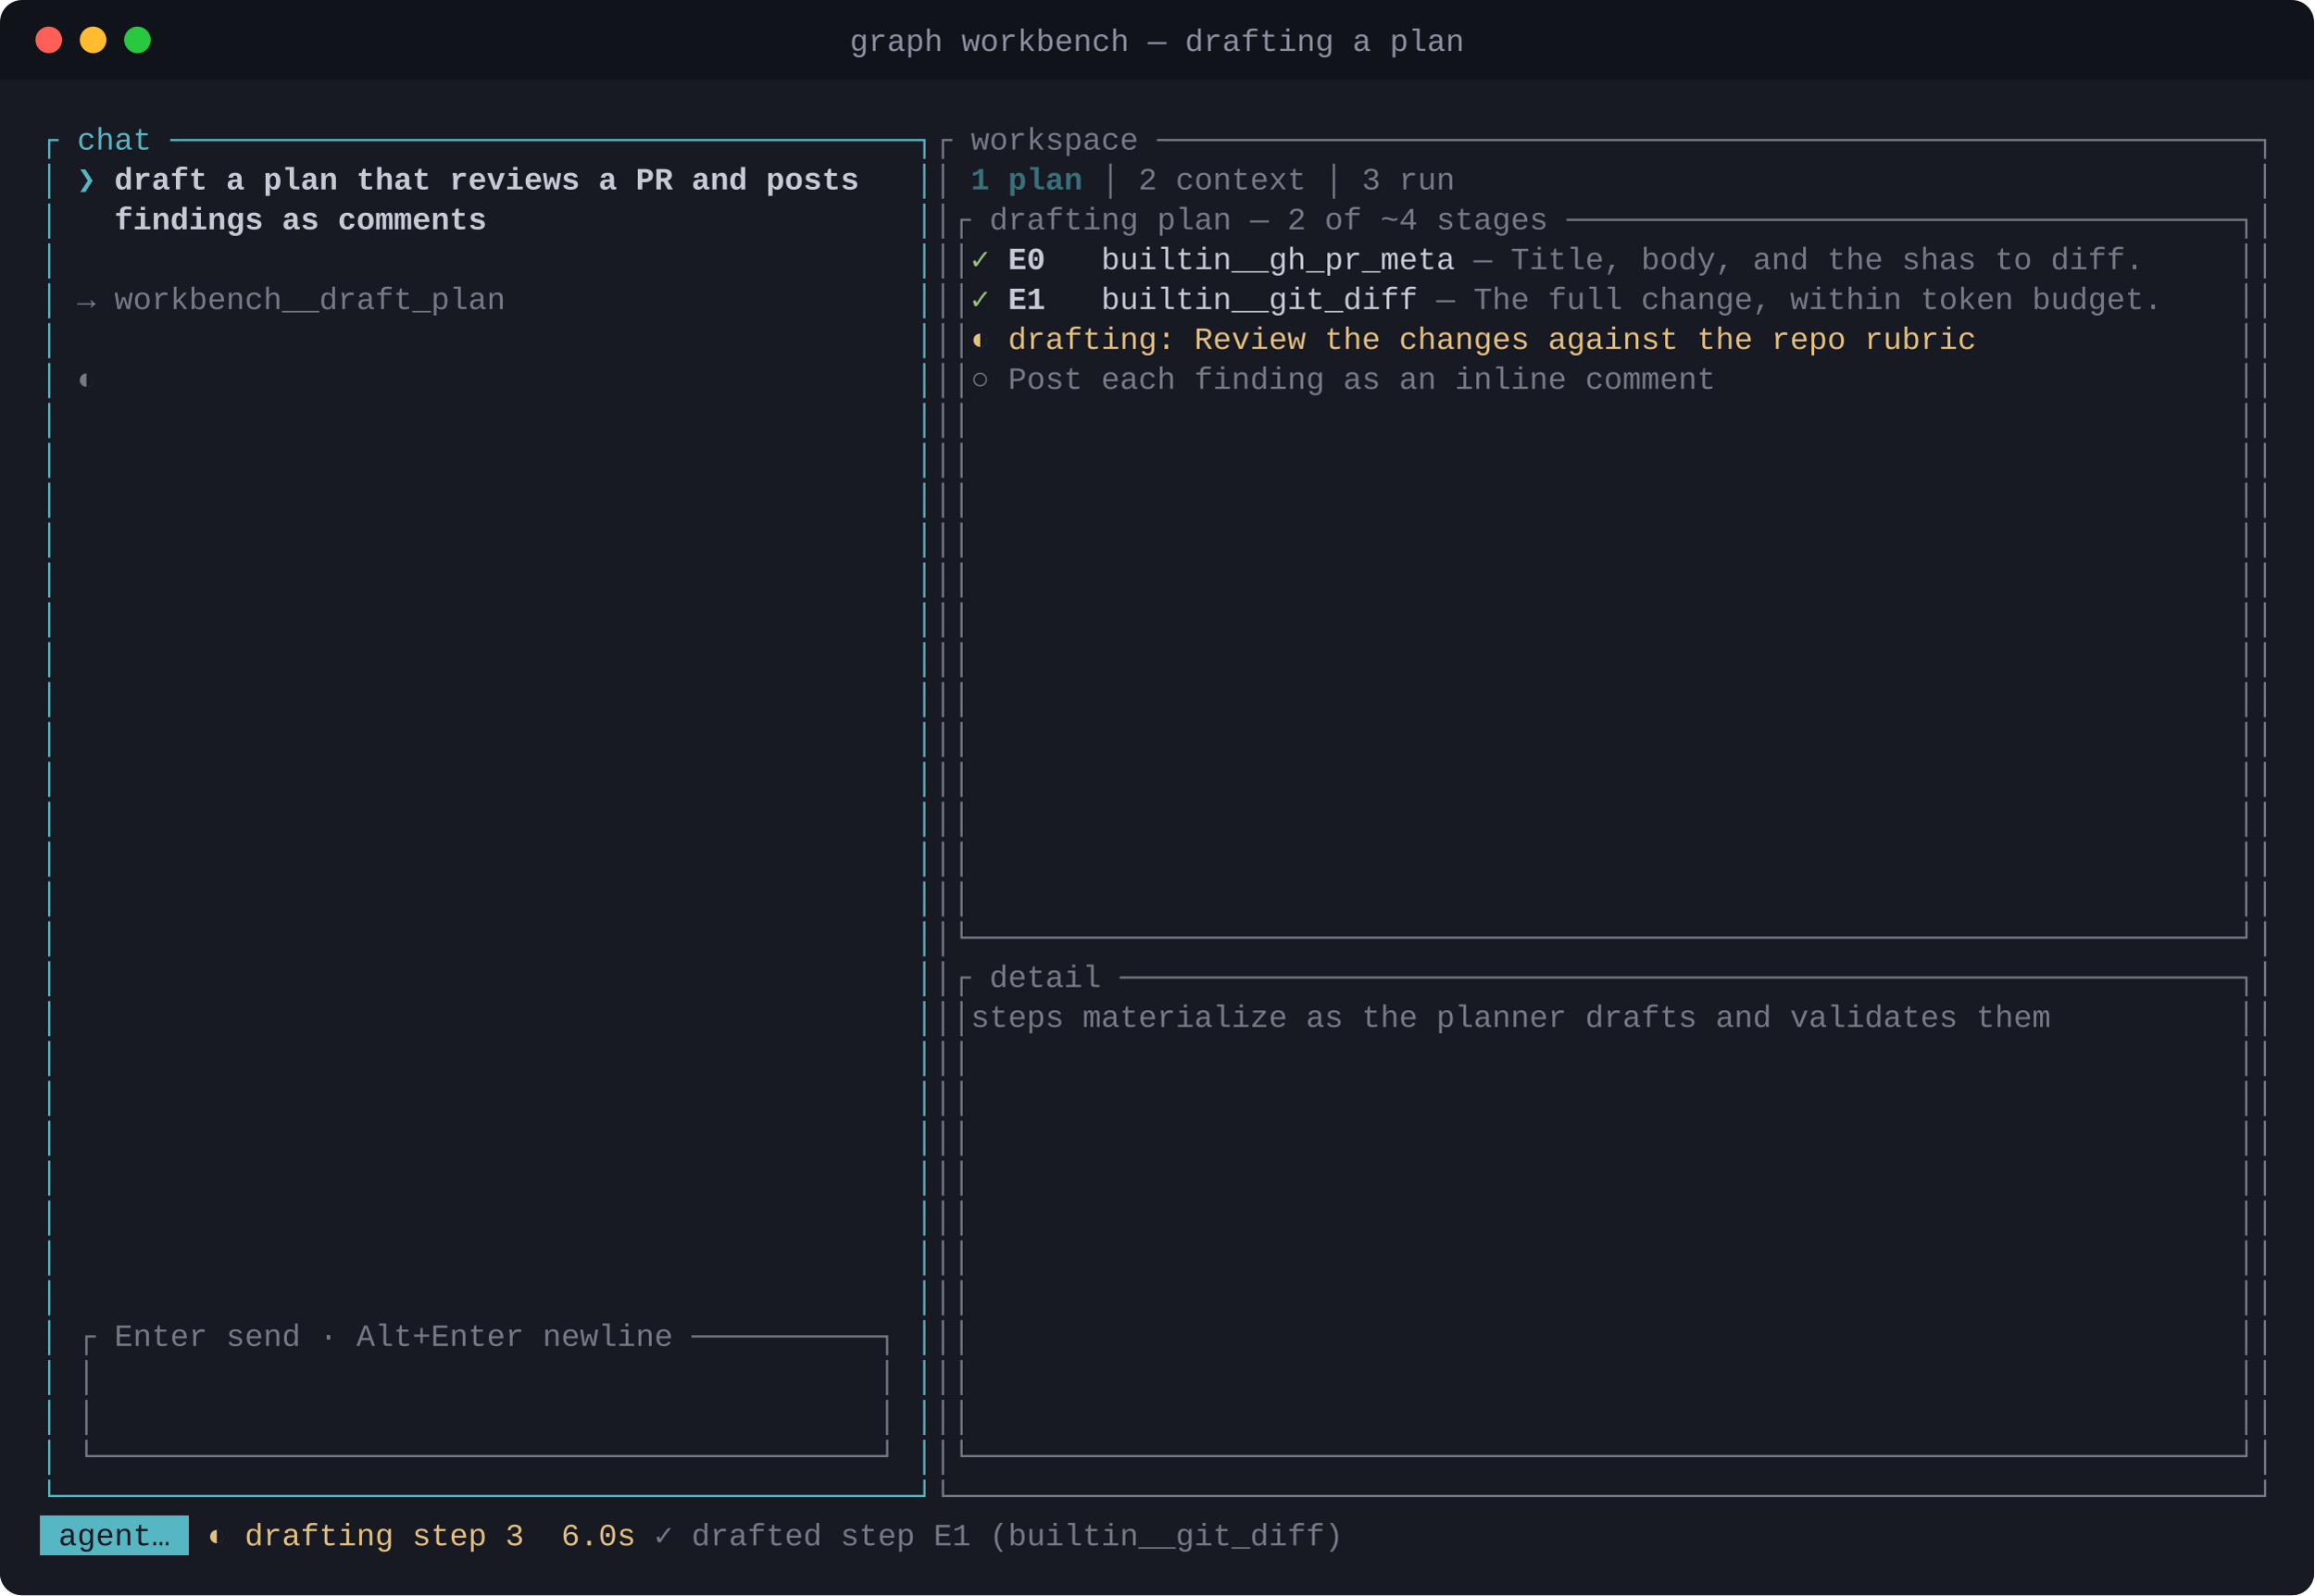
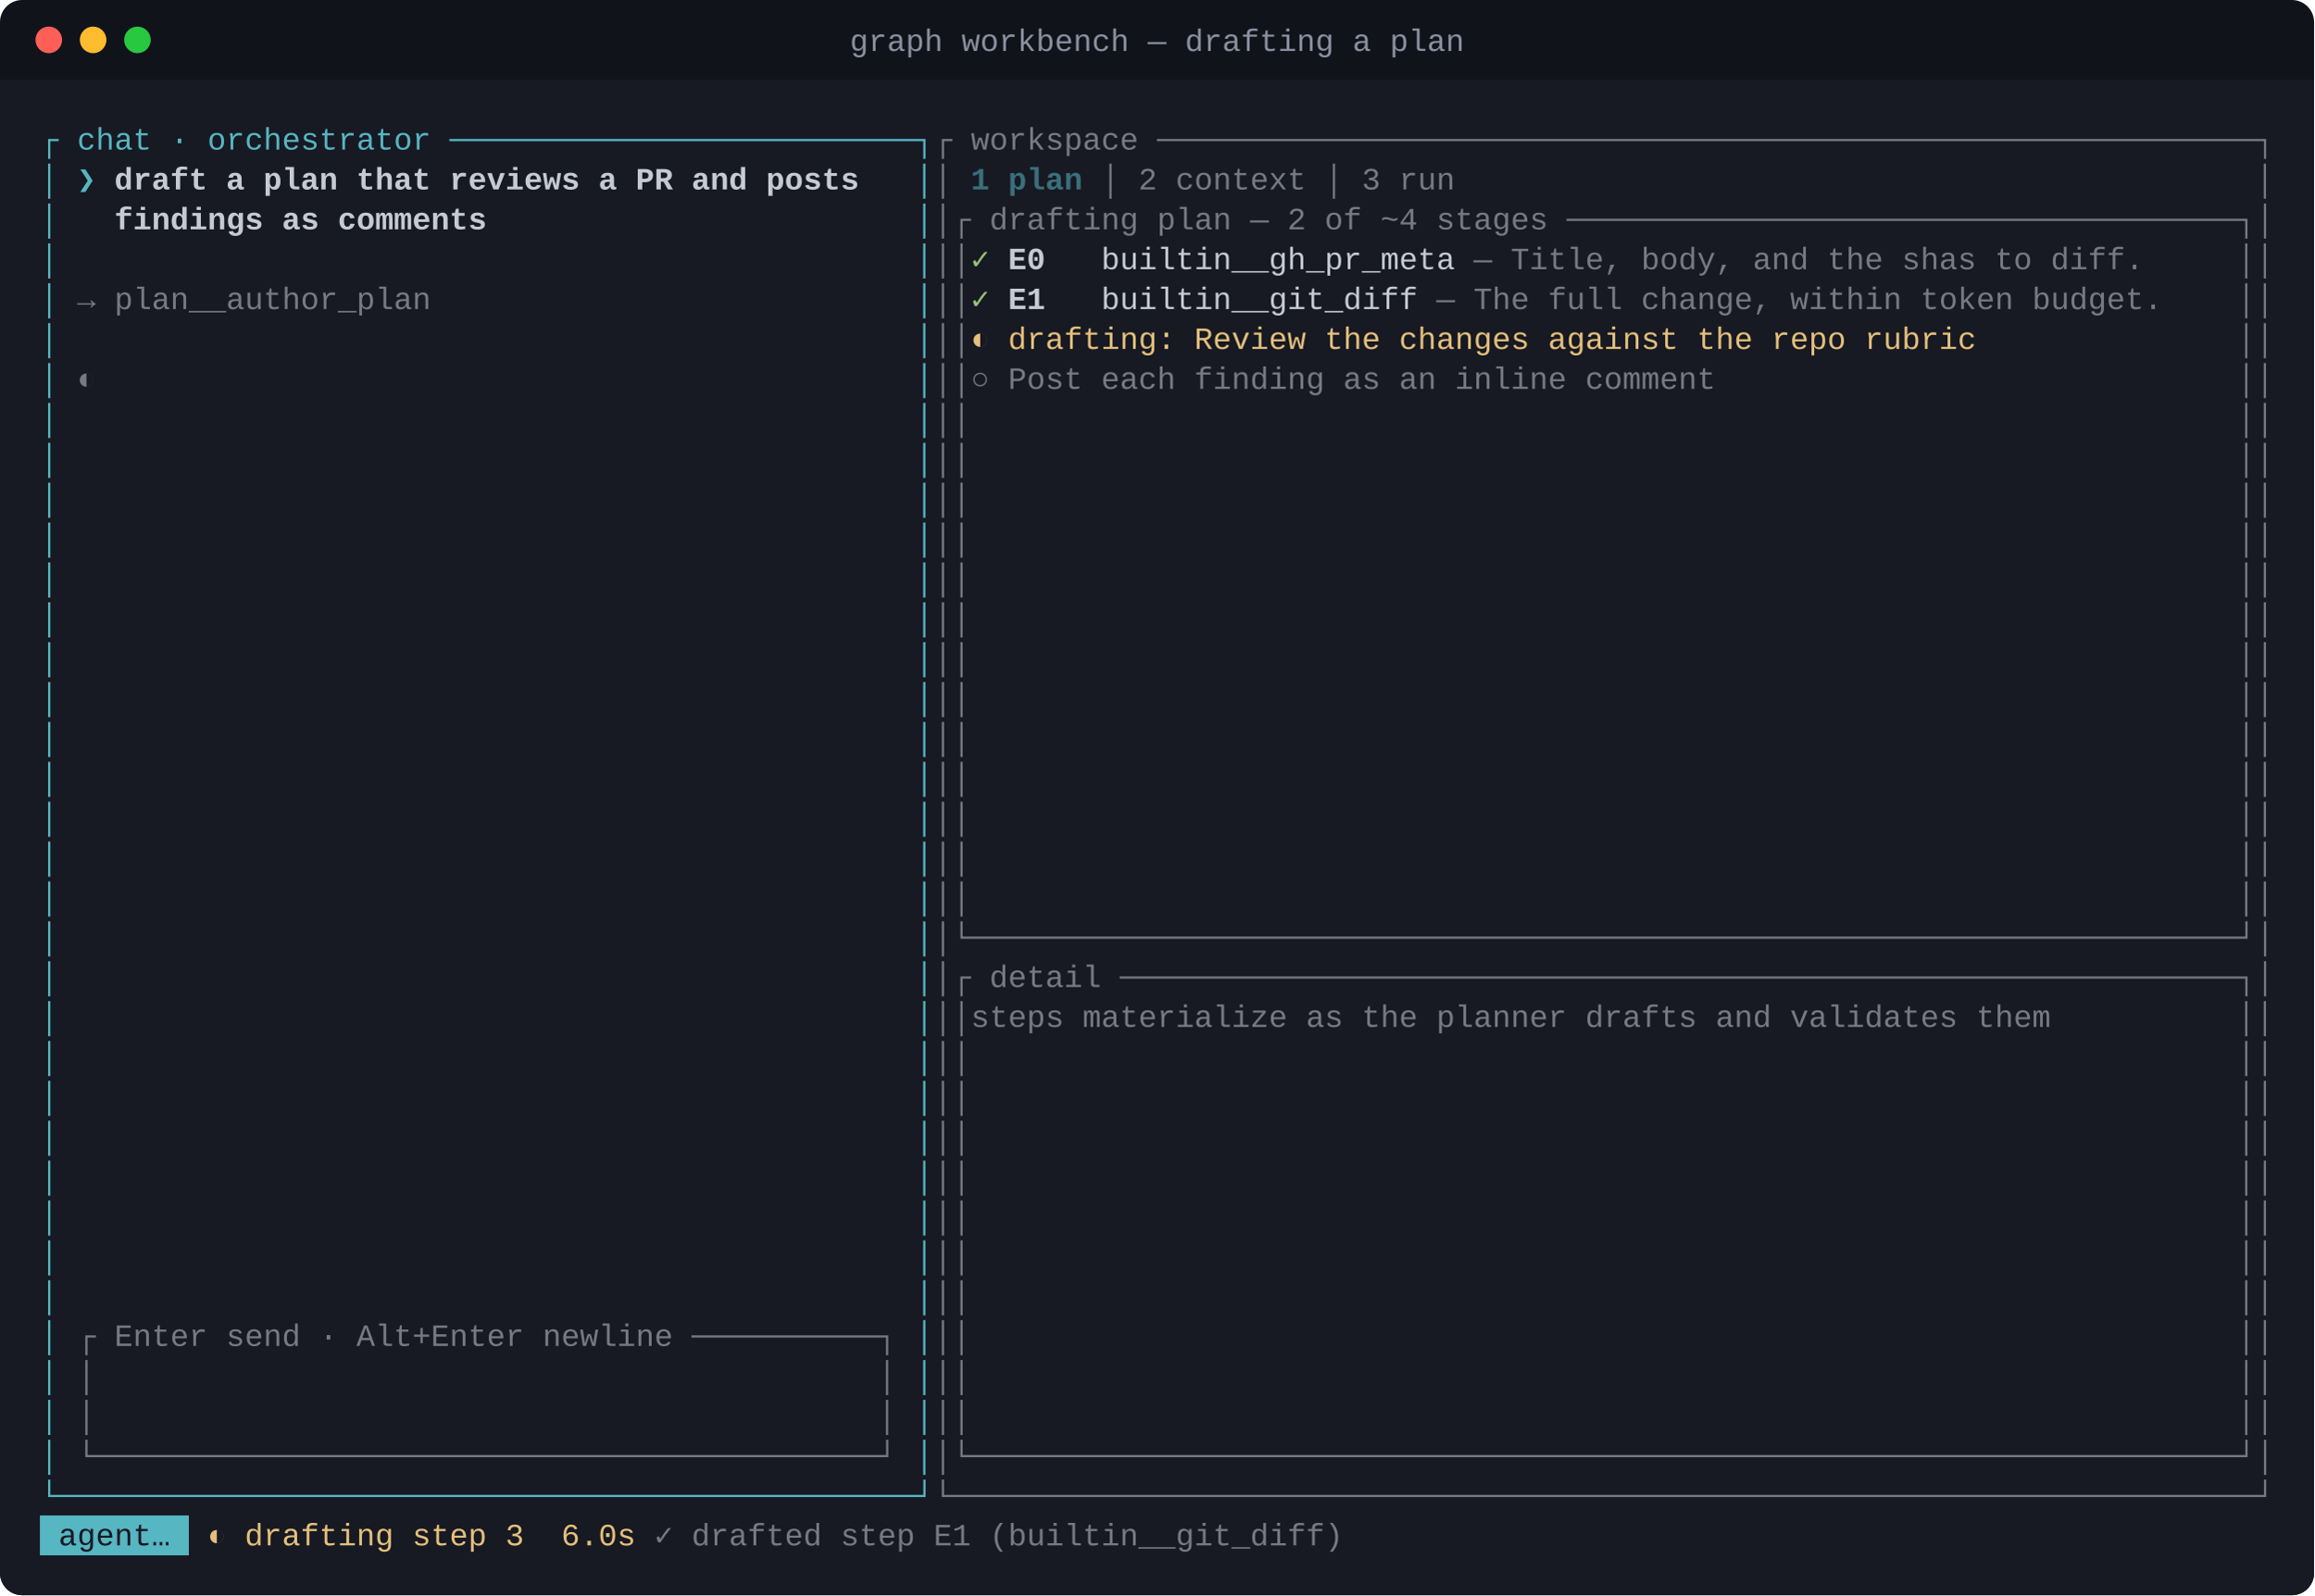
<svg xmlns="http://www.w3.org/2000/svg" width="1044" height="720" viewBox="0 0 1044 720" xml:space="preserve" font-family="ui-monospace, SFMono-Regular, Menlo, Consolas, 'Liberation Mono', monospace" font-size="14px">
  <rect width="1044" height="720" rx="10" fill="#11131b" />
  <rect y="36" width="1044" height="674" fill="#171923" />
  <rect y="700" width="1044" height="20" rx="10" fill="#171923" />
  <circle cx="22" cy="18" r="6" fill="#ff5f57" />
  <circle cx="42" cy="18" r="6" fill="#febc2e" />
  <circle cx="62" cy="18" r="6" fill="#28c840" />
  <text x="522" y="23" fill="#8b90a0" text-anchor="middle">graph workbench — drafting a plan</text>
  <rect x="18.0" y="684.0" width="67.2" height="18" fill="#56b6c2" />
  <text x="18.0" y="67.5" textLength="8.4" lengthAdjust="spacingAndGlyphs" fill="#56b6c2">┌</text>
  <text x="34.8" y="67.5" textLength="33.6" lengthAdjust="spacingAndGlyphs" fill="#56b6c2">chat</text>
-   <text x="76.8" y="67.5" textLength="344.4" lengthAdjust="spacingAndGlyphs" fill="#56b6c2">────────────────────────────────────────┐</text>
+   <text x="76.8" y="67.5" textLength="8.4" lengthAdjust="spacingAndGlyphs" fill="#56b6c2">·</text>
+   <text x="93.6" y="67.5" textLength="100.8" lengthAdjust="spacingAndGlyphs" fill="#56b6c2">orchestrator</text>
+   <text x="202.8" y="67.5" textLength="218.4" lengthAdjust="spacingAndGlyphs" fill="#56b6c2">─────────────────────────┐</text>
  <text x="421.2" y="67.5" textLength="8.4" lengthAdjust="spacingAndGlyphs" fill="#c6cad3" opacity="0.55">┌</text>
  <text x="438.0" y="67.5" textLength="75.6" lengthAdjust="spacingAndGlyphs" fill="#c6cad3" opacity="0.55">workspace</text>
  <text x="522.0" y="67.5" textLength="504.0" lengthAdjust="spacingAndGlyphs" fill="#c6cad3" opacity="0.55">───────────────────────────────────────────────────────────┐</text>
  <text x="18.0" y="85.5" textLength="8.4" lengthAdjust="spacingAndGlyphs" fill="#56b6c2">│</text>
  <text x="34.8" y="85.5" textLength="8.4" lengthAdjust="spacingAndGlyphs" fill="#56b6c2">❯</text>
  <text x="51.6" y="85.5" textLength="42.0" lengthAdjust="spacingAndGlyphs" fill="#c6cad3" font-weight="600">draft</text>
  <text x="102.0" y="85.5" textLength="8.4" lengthAdjust="spacingAndGlyphs" fill="#c6cad3" font-weight="600">a</text>
  <text x="118.8" y="85.5" textLength="33.6" lengthAdjust="spacingAndGlyphs" fill="#c6cad3" font-weight="600">plan</text>
  <text x="160.8" y="85.5" textLength="33.6" lengthAdjust="spacingAndGlyphs" fill="#c6cad3" font-weight="600">that</text>
  <text x="202.8" y="85.5" textLength="58.8" lengthAdjust="spacingAndGlyphs" fill="#c6cad3" font-weight="600">reviews</text>
  <text x="270.0" y="85.5" textLength="8.4" lengthAdjust="spacingAndGlyphs" fill="#c6cad3" font-weight="600">a</text>
  <text x="286.8" y="85.5" textLength="16.8" lengthAdjust="spacingAndGlyphs" fill="#c6cad3" font-weight="600">PR</text>
  <text x="312.0" y="85.5" textLength="25.2" lengthAdjust="spacingAndGlyphs" fill="#c6cad3" font-weight="600">and</text>
  <text x="345.6" y="85.5" textLength="42.0" lengthAdjust="spacingAndGlyphs" fill="#c6cad3" font-weight="600">posts</text>
  <text x="412.8" y="85.5" textLength="8.4" lengthAdjust="spacingAndGlyphs" fill="#56b6c2">│</text>
  <text x="421.2" y="85.5" textLength="8.4" lengthAdjust="spacingAndGlyphs" fill="#c6cad3" opacity="0.55">│</text>
  <text x="438.0" y="85.5" textLength="8.4" lengthAdjust="spacingAndGlyphs" fill="#56b6c2" font-weight="600" opacity="0.55">1</text>
  <text x="454.8" y="85.5" textLength="33.6" lengthAdjust="spacingAndGlyphs" fill="#56b6c2" font-weight="600" opacity="0.55">plan</text>
  <text x="496.8" y="85.5" textLength="8.4" lengthAdjust="spacingAndGlyphs" fill="#c6cad3" opacity="0.55">│</text>
  <text x="513.6" y="85.5" textLength="8.4" lengthAdjust="spacingAndGlyphs" fill="#c6cad3" opacity="0.55">2</text>
  <text x="530.4" y="85.5" textLength="58.8" lengthAdjust="spacingAndGlyphs" fill="#c6cad3" opacity="0.55">context</text>
  <text x="597.6" y="85.5" textLength="8.4" lengthAdjust="spacingAndGlyphs" fill="#c6cad3" opacity="0.55">│</text>
  <text x="614.4" y="85.5" textLength="8.4" lengthAdjust="spacingAndGlyphs" fill="#c6cad3" opacity="0.55">3</text>
  <text x="631.2" y="85.5" textLength="25.2" lengthAdjust="spacingAndGlyphs" fill="#c6cad3" opacity="0.55">run</text>
  <text x="1017.6" y="85.5" textLength="8.4" lengthAdjust="spacingAndGlyphs" fill="#c6cad3" opacity="0.55">│</text>
  <text x="18.0" y="103.5" textLength="8.4" lengthAdjust="spacingAndGlyphs" fill="#56b6c2">│</text>
  <text x="51.6" y="103.5" textLength="67.2" lengthAdjust="spacingAndGlyphs" fill="#c6cad3" font-weight="600">findings</text>
  <text x="127.2" y="103.5" textLength="16.8" lengthAdjust="spacingAndGlyphs" fill="#c6cad3" font-weight="600">as</text>
  <text x="152.4" y="103.5" textLength="67.2" lengthAdjust="spacingAndGlyphs" fill="#c6cad3" font-weight="600">comments</text>
  <text x="412.8" y="103.5" textLength="8.4" lengthAdjust="spacingAndGlyphs" fill="#56b6c2">│</text>
  <text x="421.2" y="103.5" textLength="16.8" lengthAdjust="spacingAndGlyphs" fill="#c6cad3" opacity="0.55">│┌</text>
  <text x="446.4" y="103.5" textLength="67.2" lengthAdjust="spacingAndGlyphs" fill="#c6cad3" opacity="0.55">drafting</text>
  <text x="522.0" y="103.5" textLength="33.6" lengthAdjust="spacingAndGlyphs" fill="#c6cad3" opacity="0.55">plan</text>
  <text x="564.0" y="103.5" textLength="8.4" lengthAdjust="spacingAndGlyphs" fill="#c6cad3" opacity="0.55">—</text>
  <text x="580.8" y="103.5" textLength="8.4" lengthAdjust="spacingAndGlyphs" fill="#c6cad3" opacity="0.55">2</text>
  <text x="597.6" y="103.5" textLength="16.8" lengthAdjust="spacingAndGlyphs" fill="#c6cad3" opacity="0.55">of</text>
  <text x="622.8" y="103.5" textLength="16.8" lengthAdjust="spacingAndGlyphs" fill="#c6cad3" opacity="0.55">~4</text>
  <text x="648.0" y="103.5" textLength="50.4" lengthAdjust="spacingAndGlyphs" fill="#c6cad3" opacity="0.55">stages</text>
  <text x="706.8" y="103.5" textLength="319.2" lengthAdjust="spacingAndGlyphs" fill="#c6cad3" opacity="0.55">────────────────────────────────────┐│</text>
  <text x="18.0" y="121.5" textLength="8.4" lengthAdjust="spacingAndGlyphs" fill="#56b6c2">│</text>
  <text x="412.8" y="121.5" textLength="8.4" lengthAdjust="spacingAndGlyphs" fill="#56b6c2">│</text>
  <text x="421.2" y="121.5" textLength="16.8" lengthAdjust="spacingAndGlyphs" fill="#c6cad3" opacity="0.55">││</text>
  <text x="438.0" y="121.5" textLength="8.4" lengthAdjust="spacingAndGlyphs" fill="#98c379">✓</text>
  <text x="454.8" y="121.5" textLength="16.8" lengthAdjust="spacingAndGlyphs" fill="#c6cad3" font-weight="600">E0</text>
  <text x="496.8" y="121.5" textLength="159.6" lengthAdjust="spacingAndGlyphs" fill="#c6cad3">builtin__gh_pr_meta</text>
  <text x="664.8" y="121.5" textLength="8.4" lengthAdjust="spacingAndGlyphs" fill="#c6cad3" opacity="0.55">—</text>
  <text x="681.6" y="121.5" textLength="50.4" lengthAdjust="spacingAndGlyphs" fill="#c6cad3" opacity="0.55">Title,</text>
  <text x="740.4" y="121.5" textLength="42.0" lengthAdjust="spacingAndGlyphs" fill="#c6cad3" opacity="0.55">body,</text>
  <text x="790.8" y="121.5" textLength="25.2" lengthAdjust="spacingAndGlyphs" fill="#c6cad3" opacity="0.55">and</text>
  <text x="824.4" y="121.5" textLength="25.2" lengthAdjust="spacingAndGlyphs" fill="#c6cad3" opacity="0.55">the</text>
  <text x="858.0" y="121.5" textLength="33.6" lengthAdjust="spacingAndGlyphs" fill="#c6cad3" opacity="0.55">shas</text>
  <text x="900.0" y="121.5" textLength="16.8" lengthAdjust="spacingAndGlyphs" fill="#c6cad3" opacity="0.55">to</text>
  <text x="925.2" y="121.5" textLength="42.0" lengthAdjust="spacingAndGlyphs" fill="#c6cad3" opacity="0.55">diff.</text>
  <text x="1009.2" y="121.5" textLength="16.8" lengthAdjust="spacingAndGlyphs" fill="#c6cad3" opacity="0.55">││</text>
  <text x="18.0" y="139.5" textLength="8.4" lengthAdjust="spacingAndGlyphs" fill="#56b6c2">│</text>
  <text x="34.8" y="139.5" textLength="8.4" lengthAdjust="spacingAndGlyphs" fill="#c6cad3" opacity="0.55">→</text>
-   <text x="51.6" y="139.5" textLength="176.4" lengthAdjust="spacingAndGlyphs" fill="#c6cad3" opacity="0.55">workbench__draft_plan</text>
+   <text x="51.6" y="139.5" textLength="142.8" lengthAdjust="spacingAndGlyphs" fill="#c6cad3" opacity="0.55">plan__author_plan</text>
  <text x="412.8" y="139.5" textLength="8.4" lengthAdjust="spacingAndGlyphs" fill="#56b6c2">│</text>
  <text x="421.2" y="139.5" textLength="16.8" lengthAdjust="spacingAndGlyphs" fill="#c6cad3" opacity="0.55">││</text>
  <text x="438.0" y="139.5" textLength="8.4" lengthAdjust="spacingAndGlyphs" fill="#98c379">✓</text>
  <text x="454.8" y="139.5" textLength="16.8" lengthAdjust="spacingAndGlyphs" fill="#c6cad3" font-weight="600">E1</text>
  <text x="496.8" y="139.5" textLength="142.8" lengthAdjust="spacingAndGlyphs" fill="#c6cad3">builtin__git_diff</text>
  <text x="648.0" y="139.5" textLength="8.4" lengthAdjust="spacingAndGlyphs" fill="#c6cad3" opacity="0.55">—</text>
  <text x="664.8" y="139.5" textLength="25.2" lengthAdjust="spacingAndGlyphs" fill="#c6cad3" opacity="0.55">The</text>
  <text x="698.4" y="139.5" textLength="33.6" lengthAdjust="spacingAndGlyphs" fill="#c6cad3" opacity="0.55">full</text>
  <text x="740.4" y="139.5" textLength="58.8" lengthAdjust="spacingAndGlyphs" fill="#c6cad3" opacity="0.55">change,</text>
  <text x="807.6" y="139.5" textLength="50.4" lengthAdjust="spacingAndGlyphs" fill="#c6cad3" opacity="0.55">within</text>
  <text x="866.4" y="139.5" textLength="42.0" lengthAdjust="spacingAndGlyphs" fill="#c6cad3" opacity="0.55">token</text>
  <text x="916.8" y="139.5" textLength="58.8" lengthAdjust="spacingAndGlyphs" fill="#c6cad3" opacity="0.55">budget.</text>
  <text x="1009.2" y="139.5" textLength="16.8" lengthAdjust="spacingAndGlyphs" fill="#c6cad3" opacity="0.55">││</text>
  <text x="18.0" y="157.5" textLength="8.4" lengthAdjust="spacingAndGlyphs" fill="#56b6c2">│</text>
  <text x="412.8" y="157.5" textLength="8.4" lengthAdjust="spacingAndGlyphs" fill="#56b6c2">│</text>
  <text x="421.2" y="157.5" textLength="16.8" lengthAdjust="spacingAndGlyphs" fill="#c6cad3" opacity="0.55">││</text>
  <text x="438.0" y="157.5" textLength="8.4" lengthAdjust="spacingAndGlyphs" fill="#e5c07b">◐</text>
  <text x="454.8" y="157.5" textLength="75.6" lengthAdjust="spacingAndGlyphs" fill="#e5c07b">drafting:</text>
  <text x="538.8" y="157.5" textLength="50.4" lengthAdjust="spacingAndGlyphs" fill="#e5c07b">Review</text>
  <text x="597.6" y="157.5" textLength="25.2" lengthAdjust="spacingAndGlyphs" fill="#e5c07b">the</text>
  <text x="631.2" y="157.5" textLength="58.8" lengthAdjust="spacingAndGlyphs" fill="#e5c07b">changes</text>
  <text x="698.4" y="157.5" textLength="58.8" lengthAdjust="spacingAndGlyphs" fill="#e5c07b">against</text>
  <text x="765.6" y="157.5" textLength="25.2" lengthAdjust="spacingAndGlyphs" fill="#e5c07b">the</text>
  <text x="799.2" y="157.5" textLength="33.6" lengthAdjust="spacingAndGlyphs" fill="#e5c07b">repo</text>
  <text x="841.2" y="157.5" textLength="50.4" lengthAdjust="spacingAndGlyphs" fill="#e5c07b">rubric</text>
  <text x="1009.2" y="157.5" textLength="16.8" lengthAdjust="spacingAndGlyphs" fill="#c6cad3" opacity="0.55">││</text>
  <text x="18.0" y="175.5" textLength="8.4" lengthAdjust="spacingAndGlyphs" fill="#56b6c2">│</text>
  <text x="34.8" y="175.5" textLength="8.4" lengthAdjust="spacingAndGlyphs" fill="#c6cad3" opacity="0.55">◐</text>
  <text x="412.8" y="175.5" textLength="8.4" lengthAdjust="spacingAndGlyphs" fill="#56b6c2">│</text>
  <text x="421.2" y="175.5" textLength="25.2" lengthAdjust="spacingAndGlyphs" fill="#c6cad3" opacity="0.55">││○</text>
  <text x="454.8" y="175.5" textLength="33.6" lengthAdjust="spacingAndGlyphs" fill="#c6cad3" opacity="0.55">Post</text>
  <text x="496.8" y="175.5" textLength="33.6" lengthAdjust="spacingAndGlyphs" fill="#c6cad3" opacity="0.55">each</text>
  <text x="538.8" y="175.5" textLength="58.8" lengthAdjust="spacingAndGlyphs" fill="#c6cad3" opacity="0.55">finding</text>
  <text x="606.0" y="175.5" textLength="16.8" lengthAdjust="spacingAndGlyphs" fill="#c6cad3" opacity="0.55">as</text>
  <text x="631.2" y="175.5" textLength="16.8" lengthAdjust="spacingAndGlyphs" fill="#c6cad3" opacity="0.55">an</text>
  <text x="656.4" y="175.5" textLength="50.4" lengthAdjust="spacingAndGlyphs" fill="#c6cad3" opacity="0.55">inline</text>
  <text x="715.2" y="175.5" textLength="58.8" lengthAdjust="spacingAndGlyphs" fill="#c6cad3" opacity="0.55">comment</text>
  <text x="1009.2" y="175.5" textLength="16.8" lengthAdjust="spacingAndGlyphs" fill="#c6cad3" opacity="0.55">││</text>
  <text x="18.0" y="193.5" textLength="8.4" lengthAdjust="spacingAndGlyphs" fill="#56b6c2">│</text>
  <text x="412.8" y="193.5" textLength="8.4" lengthAdjust="spacingAndGlyphs" fill="#56b6c2">│</text>
  <text x="421.2" y="193.5" textLength="16.8" lengthAdjust="spacingAndGlyphs" fill="#c6cad3" opacity="0.55">││</text>
  <text x="1009.2" y="193.5" textLength="16.8" lengthAdjust="spacingAndGlyphs" fill="#c6cad3" opacity="0.55">││</text>
  <text x="18.0" y="211.5" textLength="8.4" lengthAdjust="spacingAndGlyphs" fill="#56b6c2">│</text>
  <text x="412.8" y="211.5" textLength="8.4" lengthAdjust="spacingAndGlyphs" fill="#56b6c2">│</text>
  <text x="421.2" y="211.5" textLength="16.8" lengthAdjust="spacingAndGlyphs" fill="#c6cad3" opacity="0.55">││</text>
  <text x="1009.2" y="211.5" textLength="16.8" lengthAdjust="spacingAndGlyphs" fill="#c6cad3" opacity="0.55">││</text>
  <text x="18.0" y="229.5" textLength="8.4" lengthAdjust="spacingAndGlyphs" fill="#56b6c2">│</text>
  <text x="412.8" y="229.5" textLength="8.4" lengthAdjust="spacingAndGlyphs" fill="#56b6c2">│</text>
  <text x="421.2" y="229.5" textLength="16.8" lengthAdjust="spacingAndGlyphs" fill="#c6cad3" opacity="0.55">││</text>
  <text x="1009.2" y="229.5" textLength="16.8" lengthAdjust="spacingAndGlyphs" fill="#c6cad3" opacity="0.55">││</text>
  <text x="18.0" y="247.5" textLength="8.4" lengthAdjust="spacingAndGlyphs" fill="#56b6c2">│</text>
  <text x="412.8" y="247.5" textLength="8.4" lengthAdjust="spacingAndGlyphs" fill="#56b6c2">│</text>
  <text x="421.2" y="247.5" textLength="16.8" lengthAdjust="spacingAndGlyphs" fill="#c6cad3" opacity="0.55">││</text>
  <text x="1009.2" y="247.5" textLength="16.8" lengthAdjust="spacingAndGlyphs" fill="#c6cad3" opacity="0.55">││</text>
  <text x="18.0" y="265.5" textLength="8.4" lengthAdjust="spacingAndGlyphs" fill="#56b6c2">│</text>
  <text x="412.8" y="265.5" textLength="8.4" lengthAdjust="spacingAndGlyphs" fill="#56b6c2">│</text>
  <text x="421.2" y="265.5" textLength="16.8" lengthAdjust="spacingAndGlyphs" fill="#c6cad3" opacity="0.55">││</text>
  <text x="1009.2" y="265.5" textLength="16.8" lengthAdjust="spacingAndGlyphs" fill="#c6cad3" opacity="0.55">││</text>
  <text x="18.0" y="283.5" textLength="8.4" lengthAdjust="spacingAndGlyphs" fill="#56b6c2">│</text>
  <text x="412.8" y="283.5" textLength="8.4" lengthAdjust="spacingAndGlyphs" fill="#56b6c2">│</text>
  <text x="421.2" y="283.5" textLength="16.8" lengthAdjust="spacingAndGlyphs" fill="#c6cad3" opacity="0.55">││</text>
  <text x="1009.2" y="283.5" textLength="16.8" lengthAdjust="spacingAndGlyphs" fill="#c6cad3" opacity="0.55">││</text>
  <text x="18.0" y="301.5" textLength="8.4" lengthAdjust="spacingAndGlyphs" fill="#56b6c2">│</text>
  <text x="412.8" y="301.5" textLength="8.4" lengthAdjust="spacingAndGlyphs" fill="#56b6c2">│</text>
  <text x="421.2" y="301.5" textLength="16.8" lengthAdjust="spacingAndGlyphs" fill="#c6cad3" opacity="0.55">││</text>
  <text x="1009.2" y="301.5" textLength="16.8" lengthAdjust="spacingAndGlyphs" fill="#c6cad3" opacity="0.55">││</text>
  <text x="18.0" y="319.5" textLength="8.4" lengthAdjust="spacingAndGlyphs" fill="#56b6c2">│</text>
  <text x="412.8" y="319.5" textLength="8.4" lengthAdjust="spacingAndGlyphs" fill="#56b6c2">│</text>
  <text x="421.2" y="319.5" textLength="16.8" lengthAdjust="spacingAndGlyphs" fill="#c6cad3" opacity="0.55">││</text>
  <text x="1009.2" y="319.5" textLength="16.8" lengthAdjust="spacingAndGlyphs" fill="#c6cad3" opacity="0.55">││</text>
  <text x="18.0" y="337.5" textLength="8.4" lengthAdjust="spacingAndGlyphs" fill="#56b6c2">│</text>
  <text x="412.8" y="337.5" textLength="8.4" lengthAdjust="spacingAndGlyphs" fill="#56b6c2">│</text>
  <text x="421.2" y="337.5" textLength="16.8" lengthAdjust="spacingAndGlyphs" fill="#c6cad3" opacity="0.55">││</text>
  <text x="1009.2" y="337.5" textLength="16.8" lengthAdjust="spacingAndGlyphs" fill="#c6cad3" opacity="0.55">││</text>
  <text x="18.0" y="355.5" textLength="8.4" lengthAdjust="spacingAndGlyphs" fill="#56b6c2">│</text>
  <text x="412.8" y="355.5" textLength="8.4" lengthAdjust="spacingAndGlyphs" fill="#56b6c2">│</text>
  <text x="421.2" y="355.5" textLength="16.8" lengthAdjust="spacingAndGlyphs" fill="#c6cad3" opacity="0.55">││</text>
  <text x="1009.2" y="355.5" textLength="16.8" lengthAdjust="spacingAndGlyphs" fill="#c6cad3" opacity="0.55">││</text>
  <text x="18.0" y="373.5" textLength="8.4" lengthAdjust="spacingAndGlyphs" fill="#56b6c2">│</text>
  <text x="412.8" y="373.5" textLength="8.4" lengthAdjust="spacingAndGlyphs" fill="#56b6c2">│</text>
  <text x="421.2" y="373.5" textLength="16.8" lengthAdjust="spacingAndGlyphs" fill="#c6cad3" opacity="0.55">││</text>
  <text x="1009.2" y="373.5" textLength="16.8" lengthAdjust="spacingAndGlyphs" fill="#c6cad3" opacity="0.55">││</text>
  <text x="18.0" y="391.5" textLength="8.4" lengthAdjust="spacingAndGlyphs" fill="#56b6c2">│</text>
  <text x="412.8" y="391.5" textLength="8.4" lengthAdjust="spacingAndGlyphs" fill="#56b6c2">│</text>
  <text x="421.2" y="391.5" textLength="16.8" lengthAdjust="spacingAndGlyphs" fill="#c6cad3" opacity="0.55">││</text>
  <text x="1009.2" y="391.5" textLength="16.8" lengthAdjust="spacingAndGlyphs" fill="#c6cad3" opacity="0.55">││</text>
  <text x="18.0" y="409.5" textLength="8.4" lengthAdjust="spacingAndGlyphs" fill="#56b6c2">│</text>
  <text x="412.8" y="409.5" textLength="8.4" lengthAdjust="spacingAndGlyphs" fill="#56b6c2">│</text>
  <text x="421.2" y="409.5" textLength="16.8" lengthAdjust="spacingAndGlyphs" fill="#c6cad3" opacity="0.55">││</text>
  <text x="1009.2" y="409.5" textLength="16.8" lengthAdjust="spacingAndGlyphs" fill="#c6cad3" opacity="0.55">││</text>
  <text x="18.0" y="427.5" textLength="8.4" lengthAdjust="spacingAndGlyphs" fill="#56b6c2">│</text>
  <text x="412.8" y="427.5" textLength="8.4" lengthAdjust="spacingAndGlyphs" fill="#56b6c2">│</text>
  <text x="421.2" y="427.5" textLength="604.8" lengthAdjust="spacingAndGlyphs" fill="#c6cad3" opacity="0.55">│└────────────────────────────────────────────────────────────────────┘│</text>
  <text x="18.0" y="445.5" textLength="8.4" lengthAdjust="spacingAndGlyphs" fill="#56b6c2">│</text>
  <text x="412.8" y="445.5" textLength="8.4" lengthAdjust="spacingAndGlyphs" fill="#56b6c2">│</text>
  <text x="421.2" y="445.5" textLength="16.8" lengthAdjust="spacingAndGlyphs" fill="#c6cad3" opacity="0.55">│┌</text>
  <text x="446.4" y="445.5" textLength="50.4" lengthAdjust="spacingAndGlyphs" fill="#c6cad3" opacity="0.55">detail</text>
  <text x="505.2" y="445.5" textLength="520.8" lengthAdjust="spacingAndGlyphs" fill="#c6cad3" opacity="0.55">────────────────────────────────────────────────────────────┐│</text>
  <text x="18.0" y="463.5" textLength="8.4" lengthAdjust="spacingAndGlyphs" fill="#56b6c2">│</text>
  <text x="412.8" y="463.5" textLength="8.4" lengthAdjust="spacingAndGlyphs" fill="#56b6c2">│</text>
  <text x="421.2" y="463.5" textLength="58.8" lengthAdjust="spacingAndGlyphs" fill="#c6cad3" opacity="0.55">││steps</text>
  <text x="488.4" y="463.5" textLength="92.4" lengthAdjust="spacingAndGlyphs" fill="#c6cad3" opacity="0.55">materialize</text>
  <text x="589.2" y="463.5" textLength="16.8" lengthAdjust="spacingAndGlyphs" fill="#c6cad3" opacity="0.55">as</text>
  <text x="614.4" y="463.5" textLength="25.2" lengthAdjust="spacingAndGlyphs" fill="#c6cad3" opacity="0.55">the</text>
  <text x="648.0" y="463.5" textLength="58.8" lengthAdjust="spacingAndGlyphs" fill="#c6cad3" opacity="0.55">planner</text>
  <text x="715.2" y="463.5" textLength="50.4" lengthAdjust="spacingAndGlyphs" fill="#c6cad3" opacity="0.55">drafts</text>
  <text x="774.0" y="463.5" textLength="25.2" lengthAdjust="spacingAndGlyphs" fill="#c6cad3" opacity="0.55">and</text>
  <text x="807.6" y="463.5" textLength="75.6" lengthAdjust="spacingAndGlyphs" fill="#c6cad3" opacity="0.55">validates</text>
  <text x="891.6" y="463.5" textLength="33.6" lengthAdjust="spacingAndGlyphs" fill="#c6cad3" opacity="0.55">them</text>
  <text x="1009.2" y="463.5" textLength="16.8" lengthAdjust="spacingAndGlyphs" fill="#c6cad3" opacity="0.55">││</text>
  <text x="18.0" y="481.5" textLength="8.4" lengthAdjust="spacingAndGlyphs" fill="#56b6c2">│</text>
  <text x="412.8" y="481.5" textLength="8.4" lengthAdjust="spacingAndGlyphs" fill="#56b6c2">│</text>
  <text x="421.2" y="481.5" textLength="16.8" lengthAdjust="spacingAndGlyphs" fill="#c6cad3" opacity="0.55">││</text>
  <text x="1009.2" y="481.5" textLength="16.8" lengthAdjust="spacingAndGlyphs" fill="#c6cad3" opacity="0.55">││</text>
  <text x="18.0" y="499.5" textLength="8.4" lengthAdjust="spacingAndGlyphs" fill="#56b6c2">│</text>
  <text x="412.8" y="499.5" textLength="8.4" lengthAdjust="spacingAndGlyphs" fill="#56b6c2">│</text>
  <text x="421.2" y="499.5" textLength="16.8" lengthAdjust="spacingAndGlyphs" fill="#c6cad3" opacity="0.55">││</text>
  <text x="1009.2" y="499.5" textLength="16.8" lengthAdjust="spacingAndGlyphs" fill="#c6cad3" opacity="0.55">││</text>
  <text x="18.0" y="517.5" textLength="8.4" lengthAdjust="spacingAndGlyphs" fill="#56b6c2">│</text>
  <text x="412.8" y="517.5" textLength="8.4" lengthAdjust="spacingAndGlyphs" fill="#56b6c2">│</text>
  <text x="421.2" y="517.5" textLength="16.8" lengthAdjust="spacingAndGlyphs" fill="#c6cad3" opacity="0.55">││</text>
  <text x="1009.2" y="517.5" textLength="16.8" lengthAdjust="spacingAndGlyphs" fill="#c6cad3" opacity="0.55">││</text>
  <text x="18.0" y="535.5" textLength="8.4" lengthAdjust="spacingAndGlyphs" fill="#56b6c2">│</text>
  <text x="412.8" y="535.5" textLength="8.4" lengthAdjust="spacingAndGlyphs" fill="#56b6c2">│</text>
  <text x="421.2" y="535.5" textLength="16.8" lengthAdjust="spacingAndGlyphs" fill="#c6cad3" opacity="0.55">││</text>
  <text x="1009.2" y="535.5" textLength="16.8" lengthAdjust="spacingAndGlyphs" fill="#c6cad3" opacity="0.55">││</text>
  <text x="18.0" y="553.5" textLength="8.4" lengthAdjust="spacingAndGlyphs" fill="#56b6c2">│</text>
  <text x="412.8" y="553.5" textLength="8.4" lengthAdjust="spacingAndGlyphs" fill="#56b6c2">│</text>
  <text x="421.2" y="553.5" textLength="16.8" lengthAdjust="spacingAndGlyphs" fill="#c6cad3" opacity="0.55">││</text>
  <text x="1009.2" y="553.5" textLength="16.8" lengthAdjust="spacingAndGlyphs" fill="#c6cad3" opacity="0.55">││</text>
  <text x="18.0" y="571.5" textLength="8.4" lengthAdjust="spacingAndGlyphs" fill="#56b6c2">│</text>
  <text x="412.8" y="571.5" textLength="8.4" lengthAdjust="spacingAndGlyphs" fill="#56b6c2">│</text>
  <text x="421.2" y="571.5" textLength="16.8" lengthAdjust="spacingAndGlyphs" fill="#c6cad3" opacity="0.55">││</text>
  <text x="1009.2" y="571.5" textLength="16.8" lengthAdjust="spacingAndGlyphs" fill="#c6cad3" opacity="0.55">││</text>
  <text x="18.0" y="589.5" textLength="8.4" lengthAdjust="spacingAndGlyphs" fill="#56b6c2">│</text>
  <text x="412.8" y="589.5" textLength="8.4" lengthAdjust="spacingAndGlyphs" fill="#56b6c2">│</text>
  <text x="421.2" y="589.5" textLength="16.8" lengthAdjust="spacingAndGlyphs" fill="#c6cad3" opacity="0.55">││</text>
  <text x="1009.2" y="589.5" textLength="16.8" lengthAdjust="spacingAndGlyphs" fill="#c6cad3" opacity="0.55">││</text>
  <text x="18.0" y="607.5" textLength="8.4" lengthAdjust="spacingAndGlyphs" fill="#56b6c2">│</text>
  <text x="34.8" y="607.5" textLength="8.4" lengthAdjust="spacingAndGlyphs" fill="#c6cad3" opacity="0.55">┌</text>
  <text x="51.6" y="607.5" textLength="42.0" lengthAdjust="spacingAndGlyphs" fill="#c6cad3" opacity="0.55">Enter</text>
  <text x="102.0" y="607.5" textLength="33.6" lengthAdjust="spacingAndGlyphs" fill="#c6cad3" opacity="0.55">send</text>
  <text x="144.0" y="607.5" textLength="8.4" lengthAdjust="spacingAndGlyphs" fill="#c6cad3" opacity="0.55">·</text>
  <text x="160.8" y="607.5" textLength="75.6" lengthAdjust="spacingAndGlyphs" fill="#c6cad3" opacity="0.55">Alt+Enter</text>
  <text x="244.8" y="607.5" textLength="58.8" lengthAdjust="spacingAndGlyphs" fill="#c6cad3" opacity="0.55">newline</text>
  <text x="312.0" y="607.5" textLength="92.4" lengthAdjust="spacingAndGlyphs" fill="#c6cad3" opacity="0.55">──────────┐</text>
  <text x="412.8" y="607.5" textLength="8.4" lengthAdjust="spacingAndGlyphs" fill="#56b6c2">│</text>
  <text x="421.2" y="607.5" textLength="16.8" lengthAdjust="spacingAndGlyphs" fill="#c6cad3" opacity="0.55">││</text>
  <text x="1009.2" y="607.5" textLength="16.8" lengthAdjust="spacingAndGlyphs" fill="#c6cad3" opacity="0.55">││</text>
  <text x="18.0" y="625.5" textLength="8.4" lengthAdjust="spacingAndGlyphs" fill="#56b6c2">│</text>
  <text x="34.8" y="625.5" textLength="8.4" lengthAdjust="spacingAndGlyphs" fill="#c6cad3" opacity="0.55">│</text>
  <text x="396.0" y="625.5" textLength="8.4" lengthAdjust="spacingAndGlyphs" fill="#c6cad3" opacity="0.55">│</text>
  <text x="412.8" y="625.5" textLength="8.4" lengthAdjust="spacingAndGlyphs" fill="#56b6c2">│</text>
  <text x="421.2" y="625.5" textLength="16.8" lengthAdjust="spacingAndGlyphs" fill="#c6cad3" opacity="0.55">││</text>
  <text x="1009.2" y="625.5" textLength="16.8" lengthAdjust="spacingAndGlyphs" fill="#c6cad3" opacity="0.55">││</text>
  <text x="18.0" y="643.5" textLength="8.4" lengthAdjust="spacingAndGlyphs" fill="#56b6c2">│</text>
  <text x="34.8" y="643.5" textLength="8.4" lengthAdjust="spacingAndGlyphs" fill="#c6cad3" opacity="0.55">│</text>
  <text x="396.0" y="643.5" textLength="8.4" lengthAdjust="spacingAndGlyphs" fill="#c6cad3" opacity="0.55">│</text>
  <text x="412.8" y="643.5" textLength="8.4" lengthAdjust="spacingAndGlyphs" fill="#56b6c2">│</text>
  <text x="421.2" y="643.5" textLength="16.8" lengthAdjust="spacingAndGlyphs" fill="#c6cad3" opacity="0.55">││</text>
  <text x="1009.2" y="643.5" textLength="16.8" lengthAdjust="spacingAndGlyphs" fill="#c6cad3" opacity="0.55">││</text>
  <text x="18.0" y="661.5" textLength="8.4" lengthAdjust="spacingAndGlyphs" fill="#56b6c2">│</text>
  <text x="34.8" y="661.5" textLength="369.6" lengthAdjust="spacingAndGlyphs" fill="#c6cad3" opacity="0.55">└──────────────────────────────────────────┘</text>
  <text x="412.8" y="661.5" textLength="8.4" lengthAdjust="spacingAndGlyphs" fill="#56b6c2">│</text>
  <text x="421.2" y="661.5" textLength="604.8" lengthAdjust="spacingAndGlyphs" fill="#c6cad3" opacity="0.55">│└────────────────────────────────────────────────────────────────────┘│</text>
  <text x="18.0" y="679.5" textLength="403.2" lengthAdjust="spacingAndGlyphs" fill="#56b6c2">└──────────────────────────────────────────────┘</text>
  <text x="421.2" y="679.5" textLength="604.8" lengthAdjust="spacingAndGlyphs" fill="#c6cad3" opacity="0.55">└──────────────────────────────────────────────────────────────────────┘</text>
  <text x="26.4" y="697.5" textLength="50.4" lengthAdjust="spacingAndGlyphs" fill="#171923">agent…</text>
  <text x="93.6" y="697.5" textLength="8.4" lengthAdjust="spacingAndGlyphs" fill="#e5c07b">◐</text>
  <text x="110.4" y="697.5" textLength="67.2" lengthAdjust="spacingAndGlyphs" fill="#e5c07b">drafting</text>
  <text x="186.0" y="697.5" textLength="33.6" lengthAdjust="spacingAndGlyphs" fill="#e5c07b">step</text>
  <text x="228.0" y="697.5" textLength="8.4" lengthAdjust="spacingAndGlyphs" fill="#e5c07b">3</text>
  <text x="253.2" y="697.5" textLength="33.6" lengthAdjust="spacingAndGlyphs" fill="#e5c07b">6.0s</text>
  <text x="295.2" y="697.5" textLength="8.4" lengthAdjust="spacingAndGlyphs" fill="#c6cad3" opacity="0.55">✓</text>
  <text x="312.0" y="697.5" textLength="58.8" lengthAdjust="spacingAndGlyphs" fill="#c6cad3" opacity="0.55">drafted</text>
  <text x="379.2" y="697.5" textLength="33.6" lengthAdjust="spacingAndGlyphs" fill="#c6cad3" opacity="0.55">step</text>
  <text x="421.2" y="697.5" textLength="16.8" lengthAdjust="spacingAndGlyphs" fill="#c6cad3" opacity="0.55">E1</text>
  <text x="446.4" y="697.5" textLength="159.6" lengthAdjust="spacingAndGlyphs" fill="#c6cad3" opacity="0.55">(builtin__git_diff)</text>
</svg>
